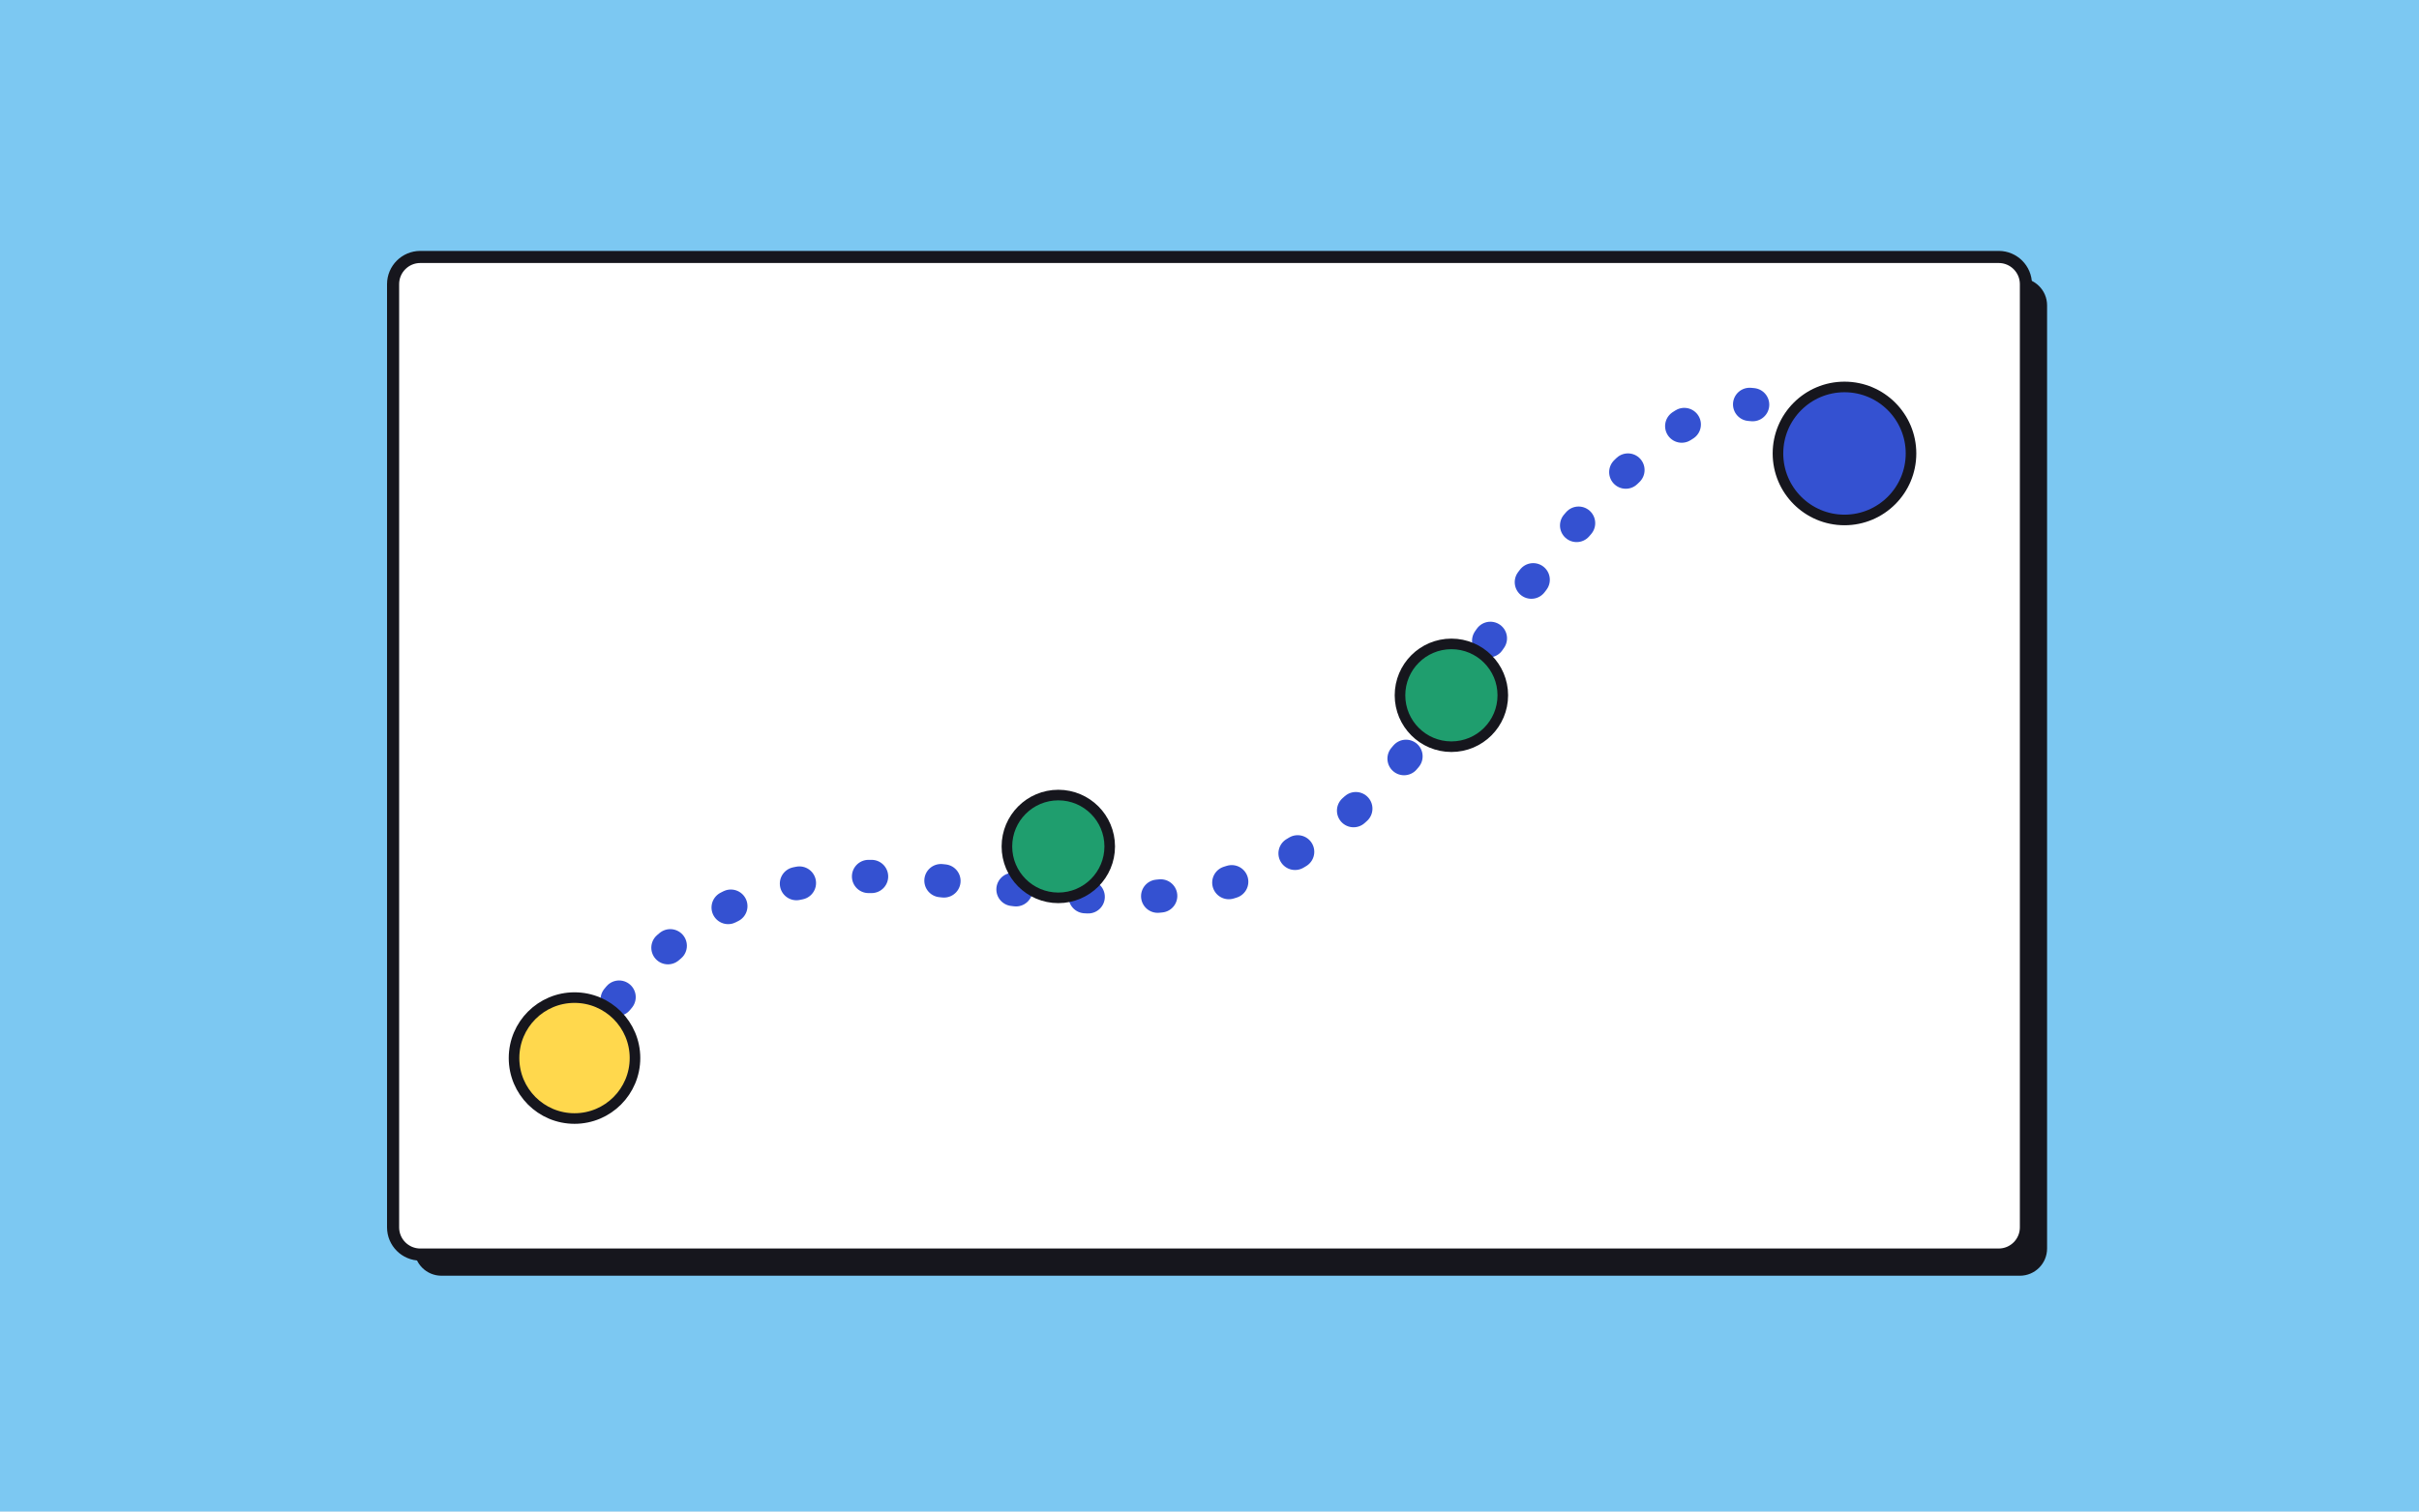
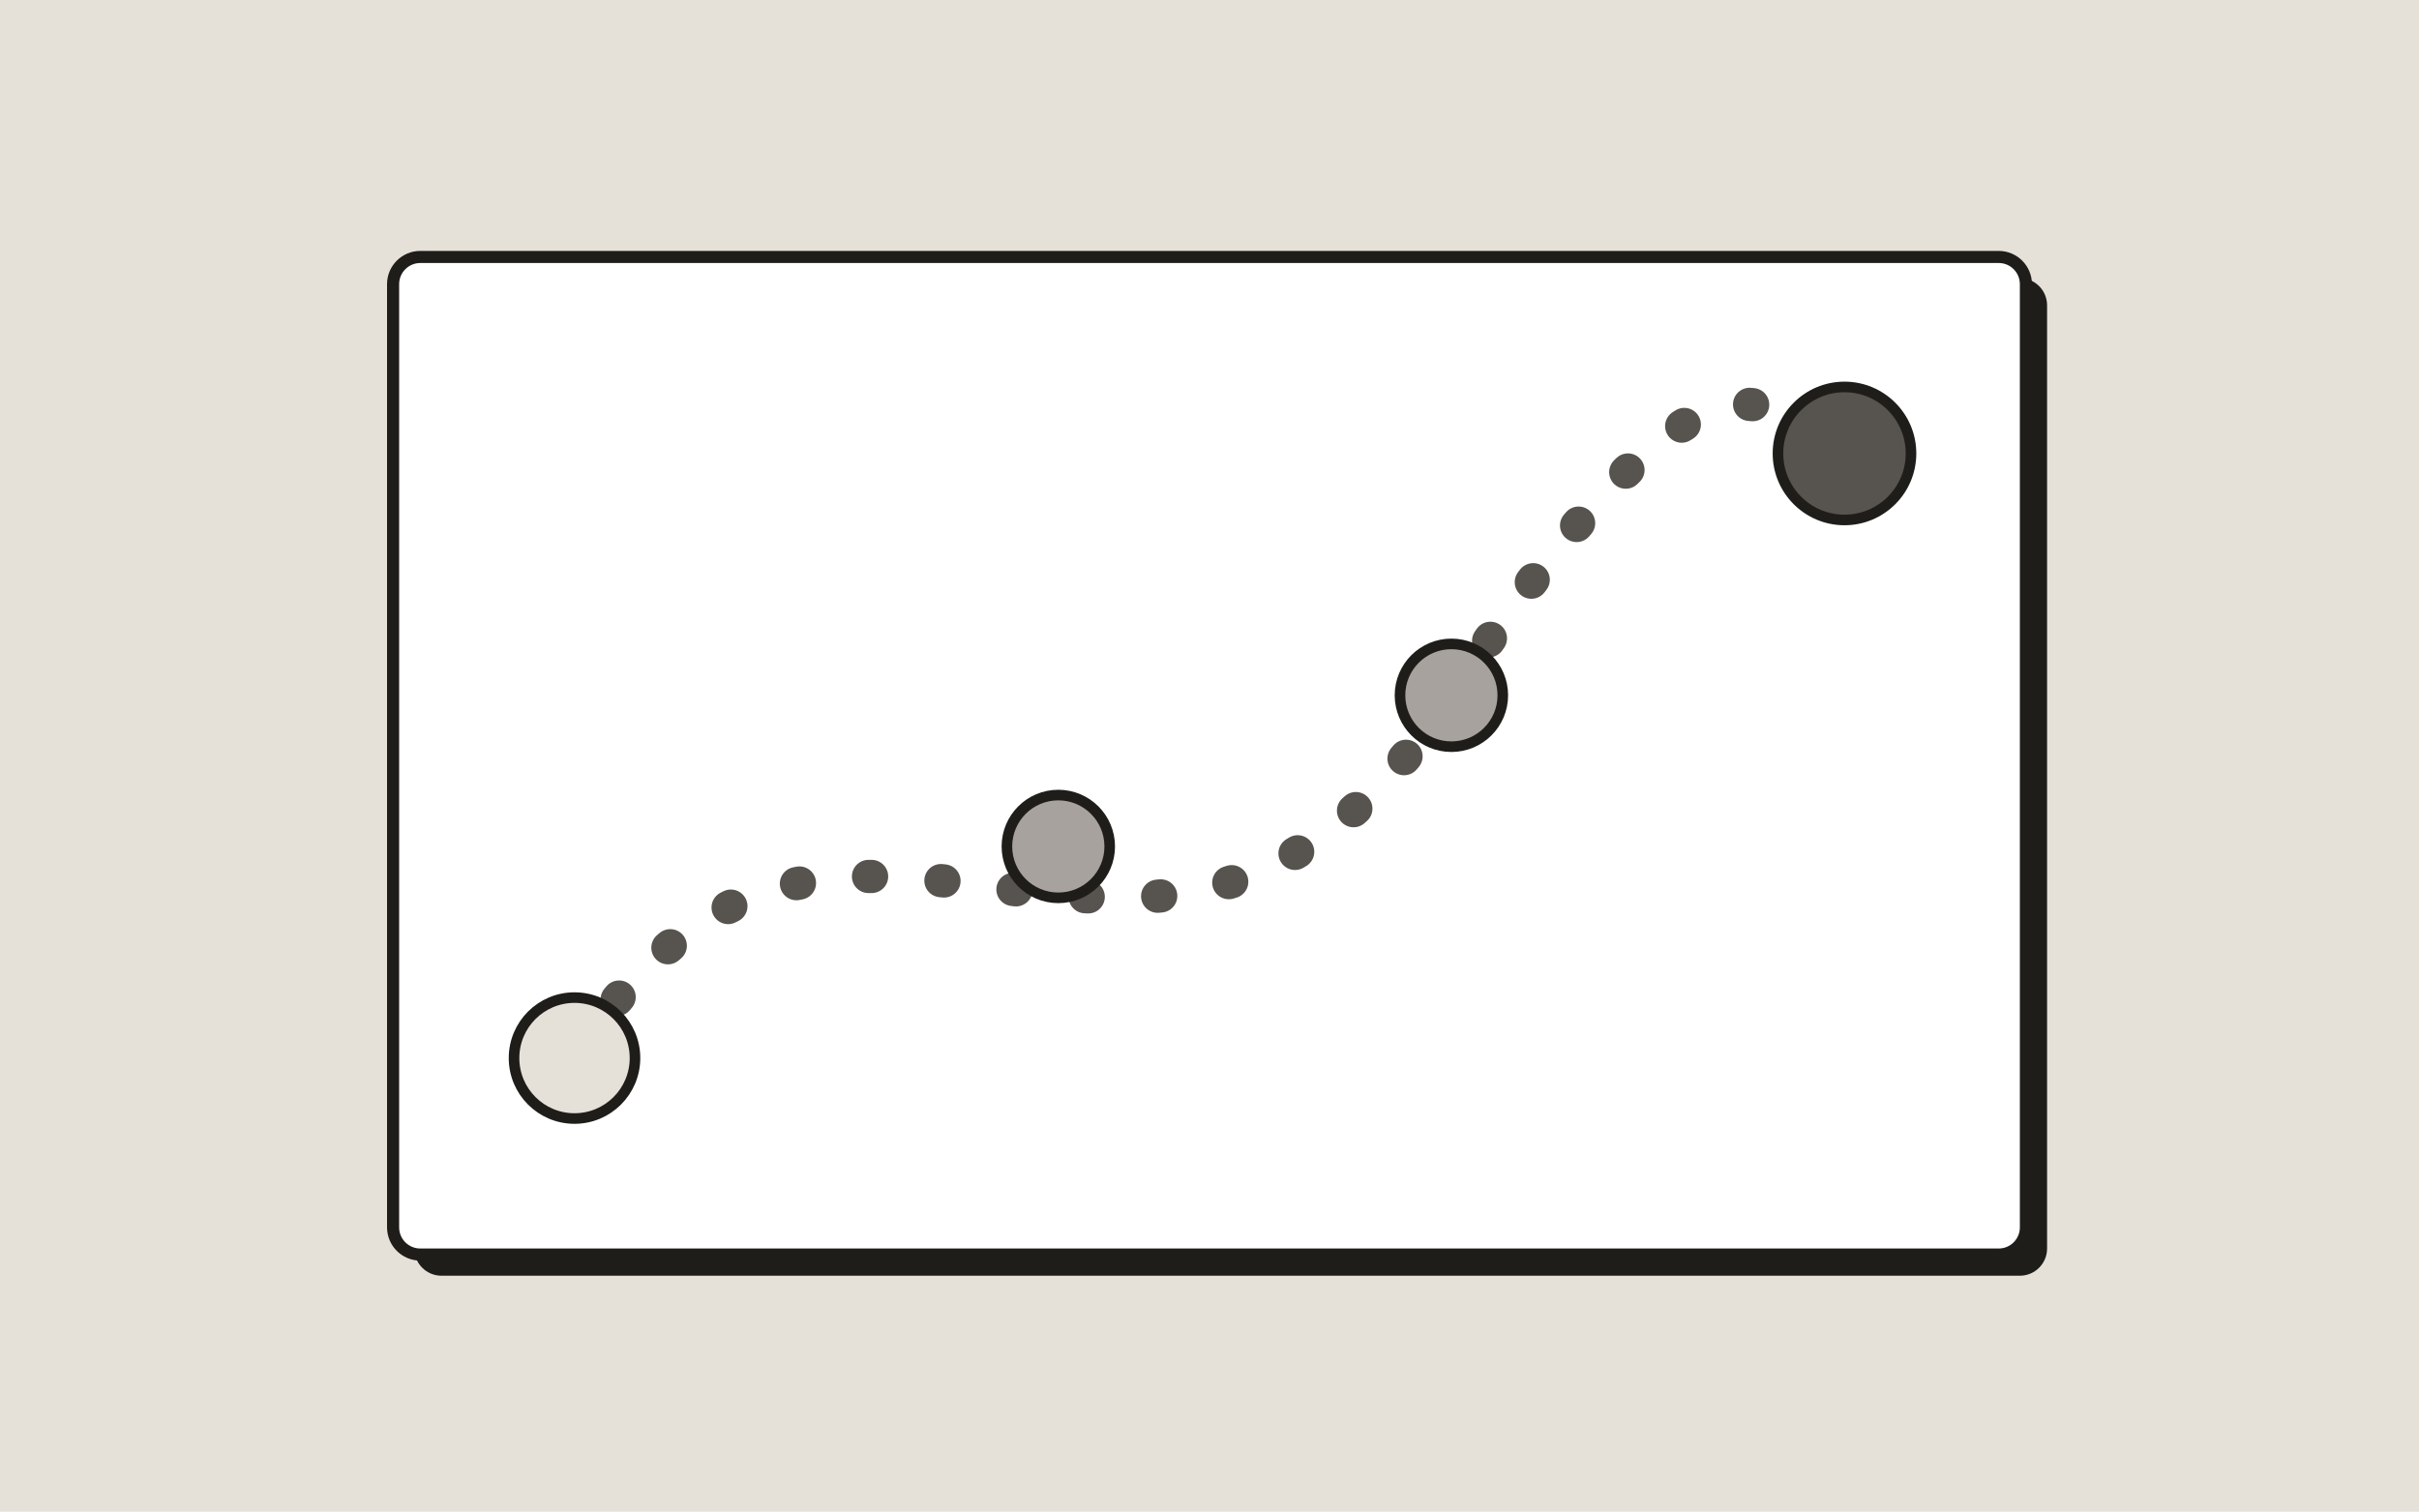
<svg xmlns="http://www.w3.org/2000/svg" width="1600" height="1000" viewBox="0 0 1600 1000">
-   <rect width="1600" height="1000" fill="#7cc8f2" />
-   <rect x="274" y="184" width="1080" height="660" rx="18" fill="#16161d" />
-   <rect x="260" y="170" width="1080" height="660" rx="18" fill="#ffffff" stroke="#16161d" stroke-width="8" />
-   <path d="M380 700 C 560 420, 760 760, 960 460 S 1180 300, 1220 300" fill="none" stroke="#3451d1" stroke-width="22" stroke-linecap="round" stroke-dasharray="2 46" />
-   <circle cx="380" cy="700" r="40" fill="#ffd84d" stroke="#16161d" stroke-width="7" />
-   <circle cx="700" cy="560" r="34" fill="#1f9e6e" stroke="#16161d" stroke-width="7" />
-   <circle cx="960" cy="460" r="34" fill="#1f9e6e" stroke="#16161d" stroke-width="7" />
-   <circle cx="1220" cy="300" r="44" fill="#3451d1" stroke="#16161d" stroke-width="7" />
+   <rect width="1600" height="1000" fill="#e6e1d8" />
+   <rect x="274" y="184" width="1080" height="660" rx="18" fill="#1f1d1a" />
+   <rect x="260" y="170" width="1080" height="660" rx="18" fill="#ffffff" stroke="#1f1d1a" stroke-width="8" />
+   <path d="M380 700 C 560 420, 760 760, 960 460 S 1180 300, 1220 300" fill="none" stroke="#57534e" stroke-width="22" stroke-linecap="round" stroke-dasharray="2 46" />
+   <circle cx="380" cy="700" r="40" fill="#e6e1d8" stroke="#1f1d1a" stroke-width="7" />
+   <circle cx="700" cy="560" r="34" fill="#a8a29e" stroke="#1f1d1a" stroke-width="7" />
+   <circle cx="960" cy="460" r="34" fill="#a8a29e" stroke="#1f1d1a" stroke-width="7" />
+   <circle cx="1220" cy="300" r="44" fill="#57534e" stroke="#1f1d1a" stroke-width="7" />
</svg>
